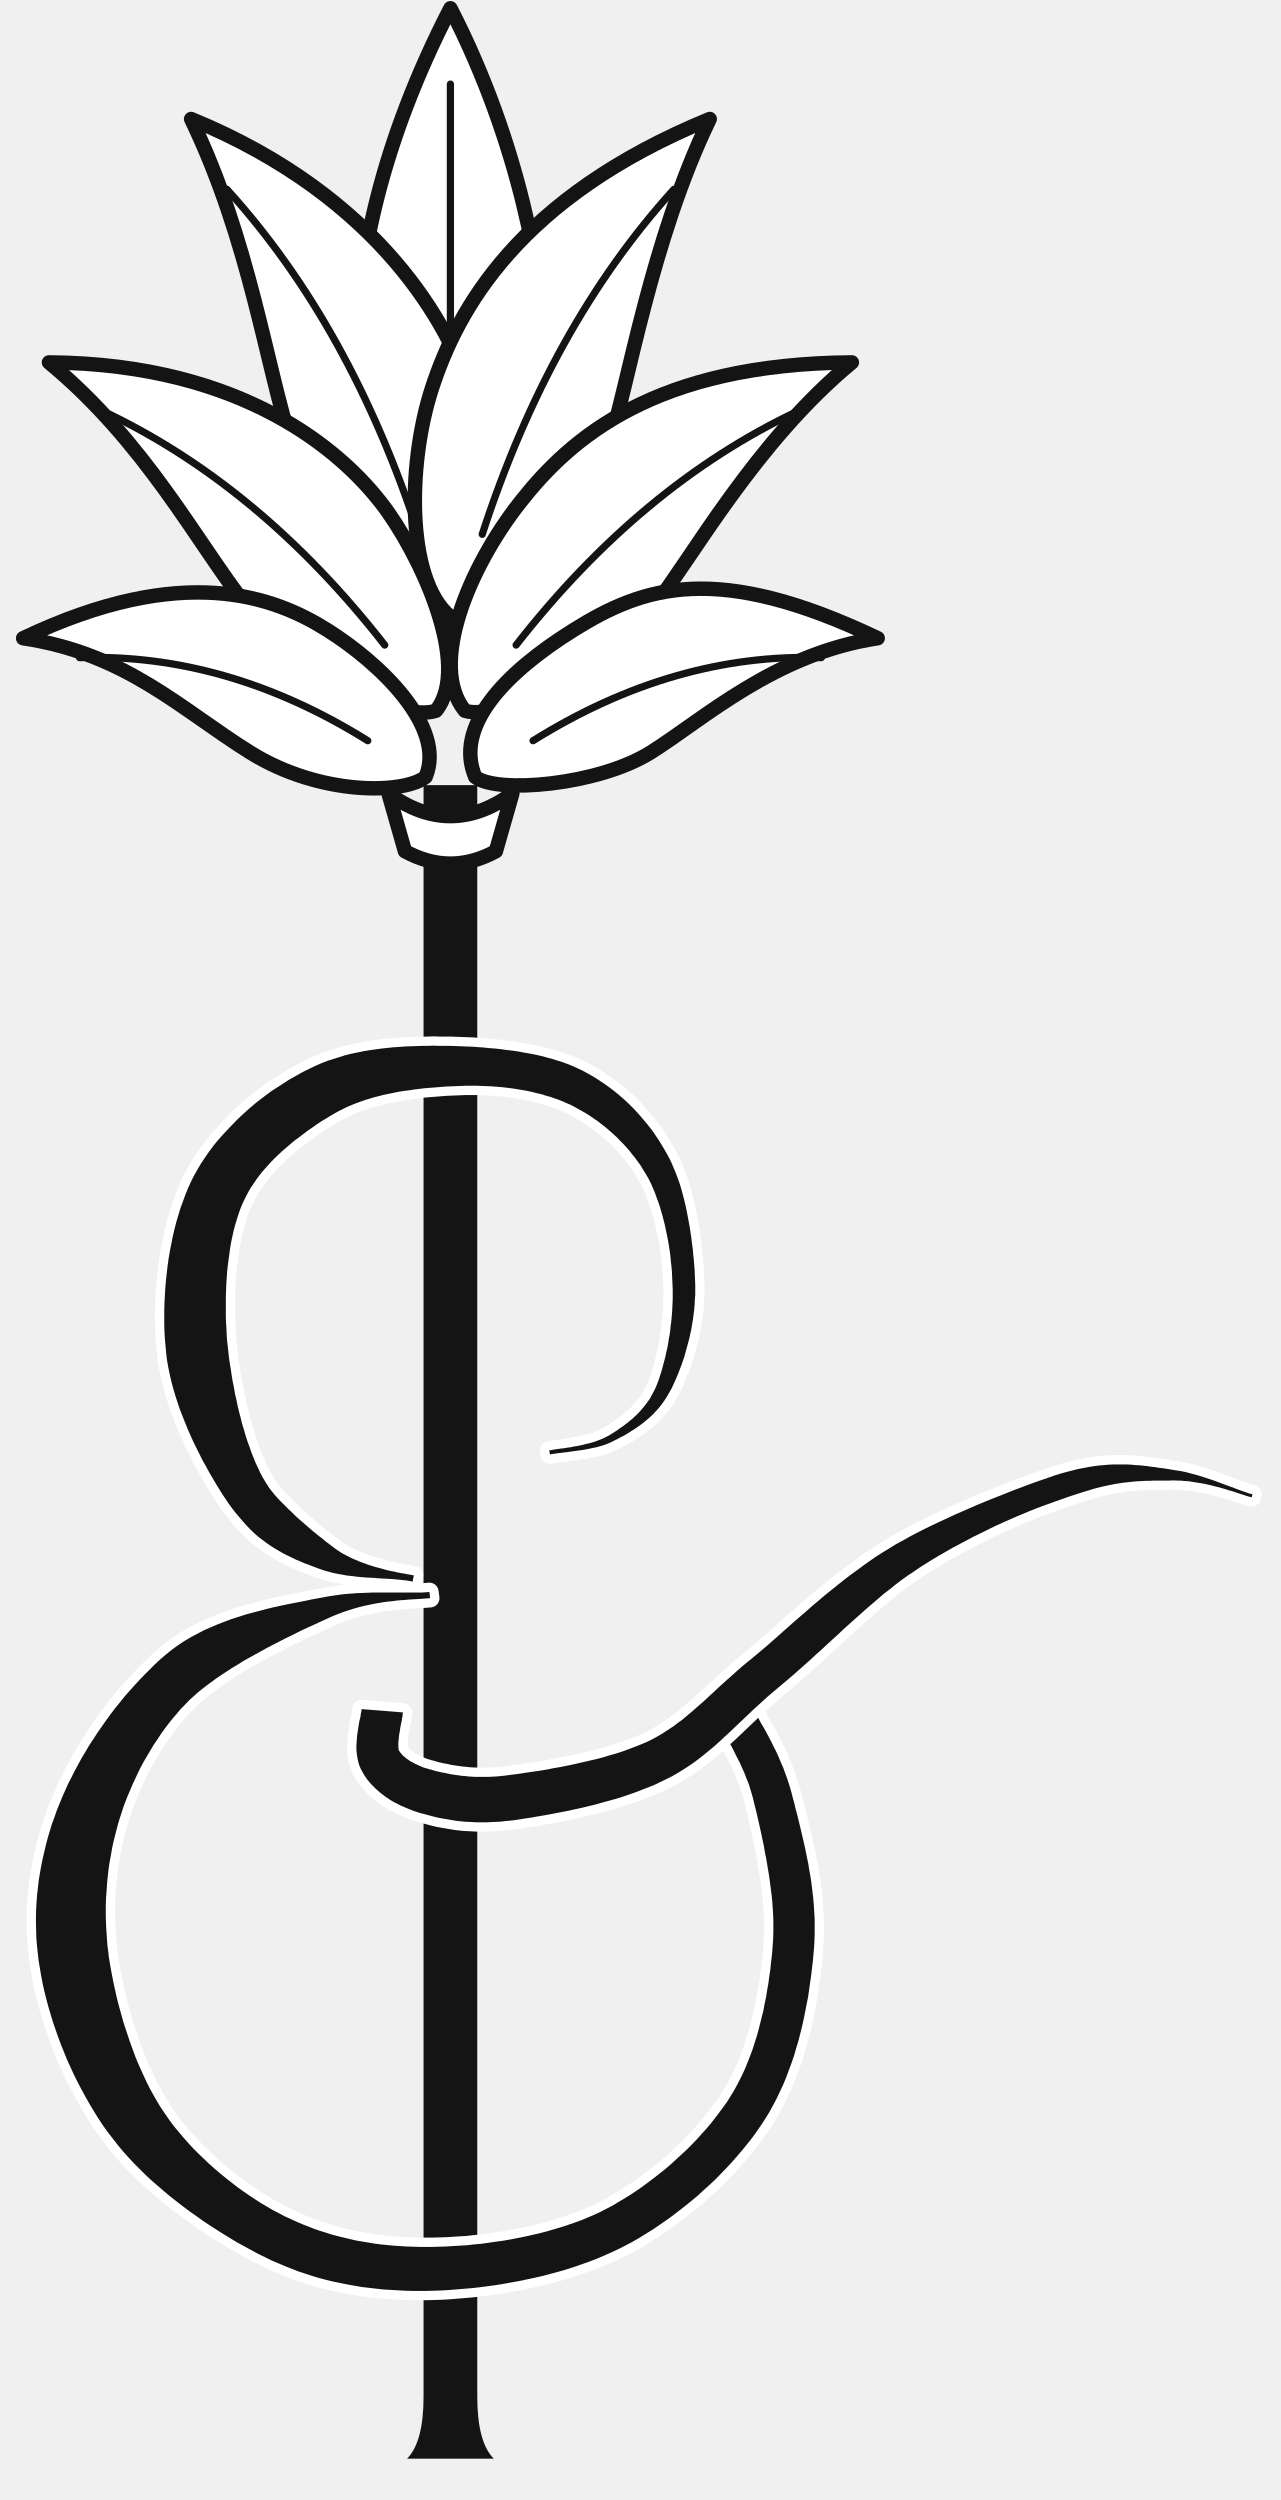
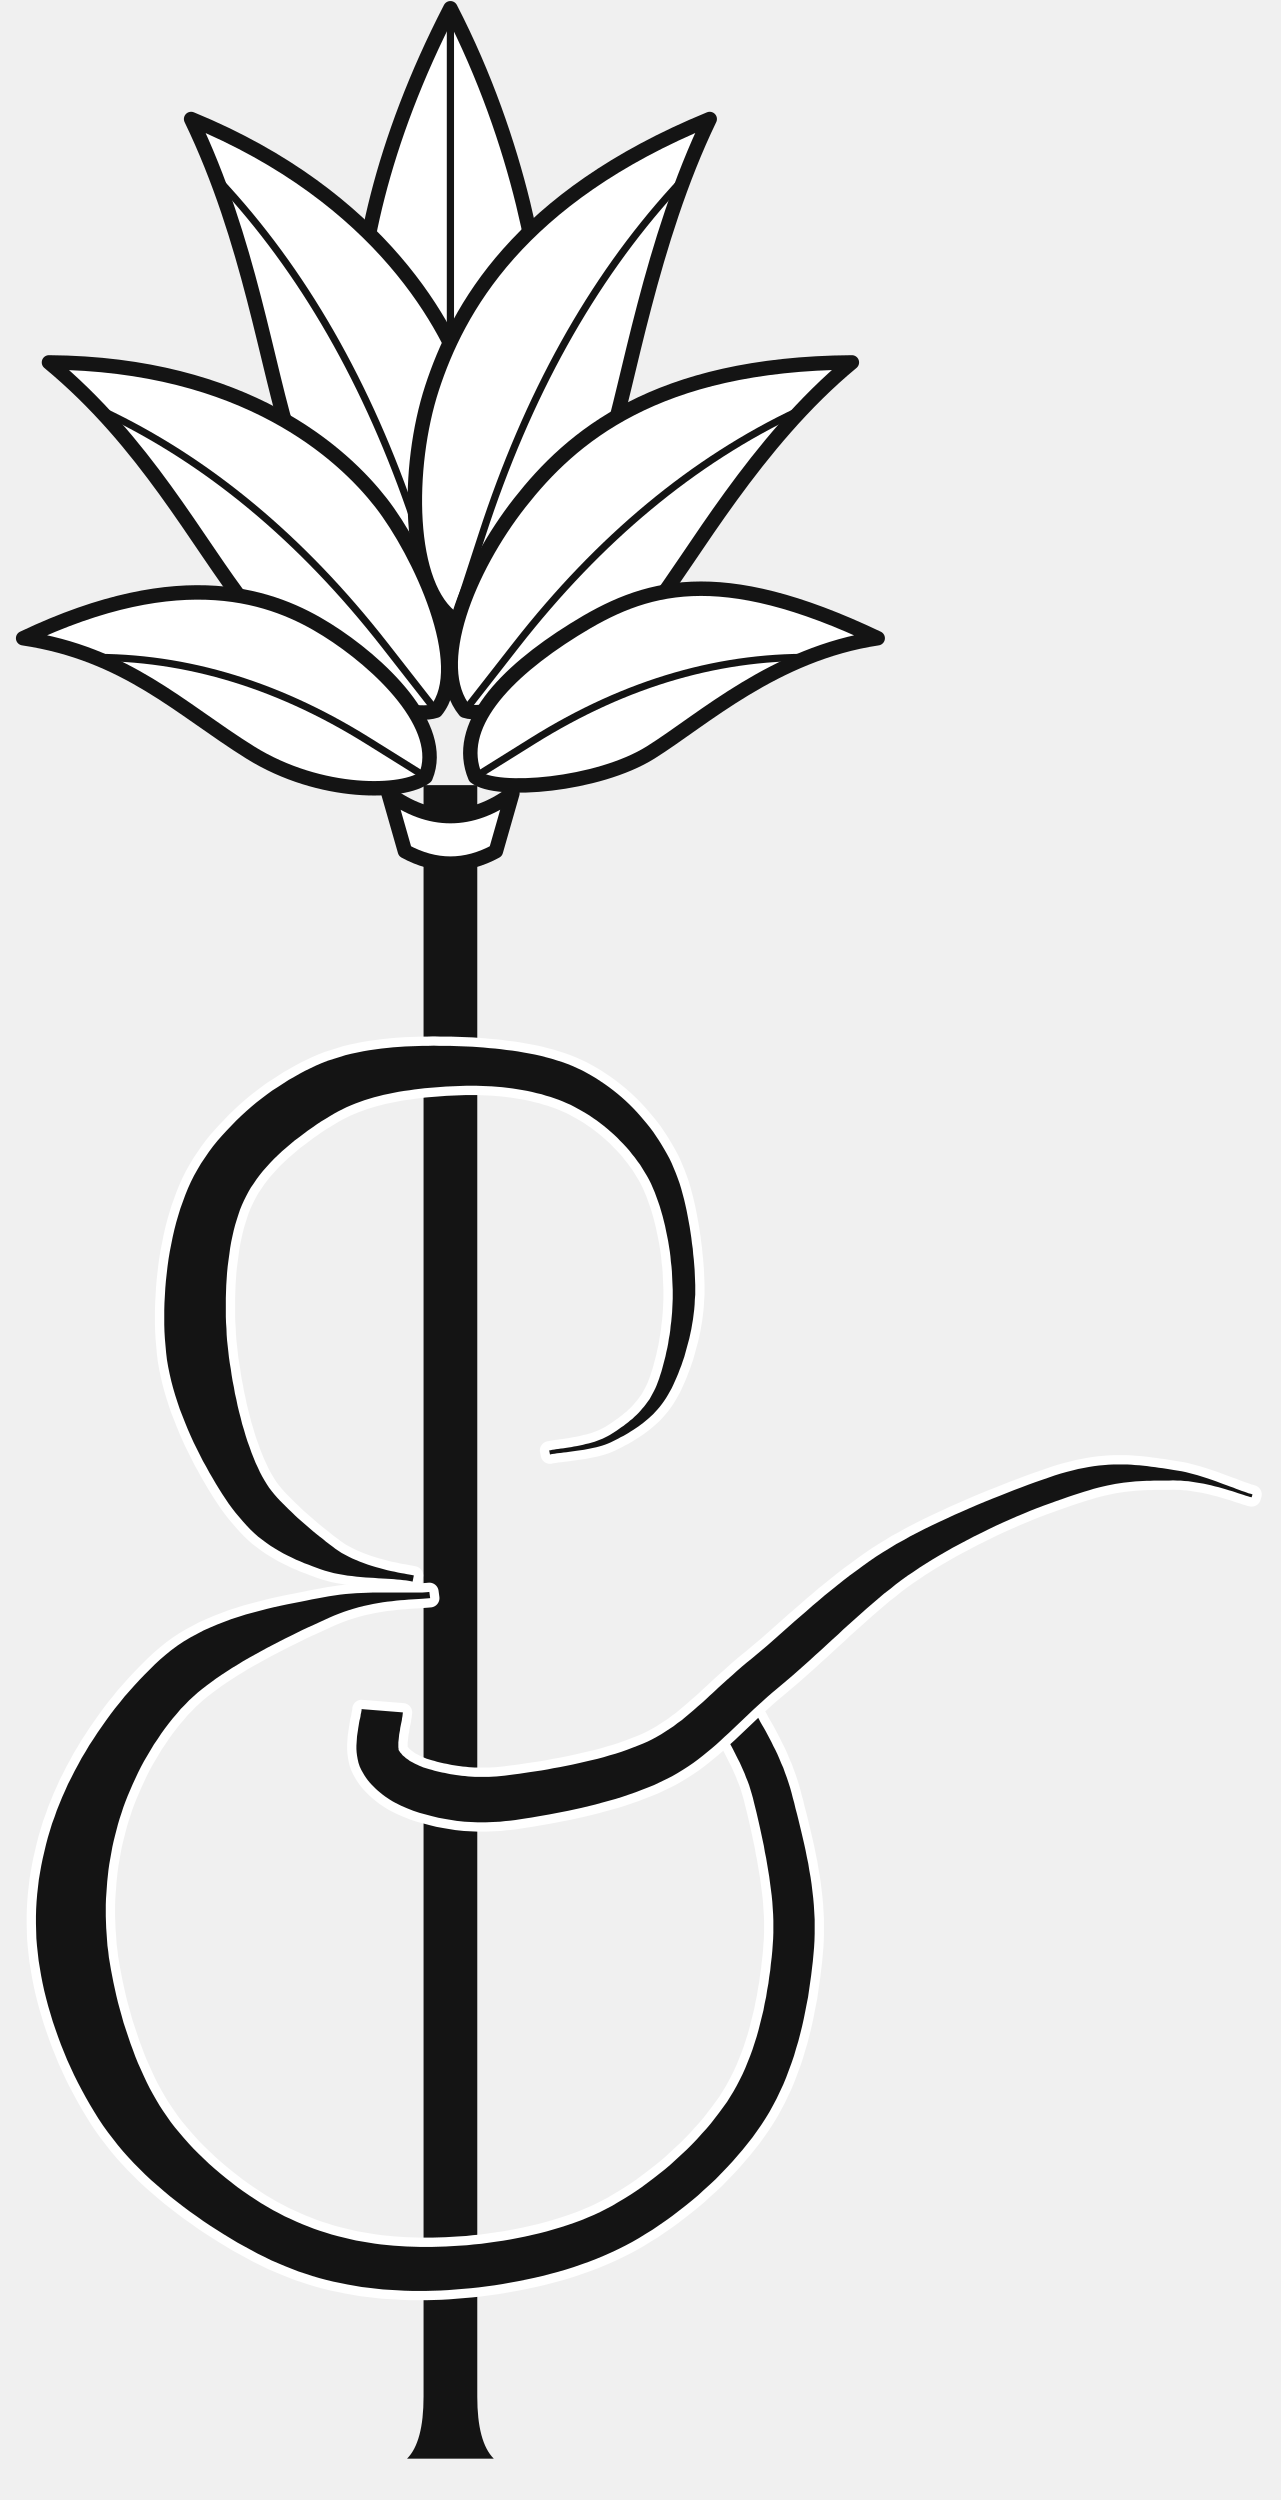
<svg xmlns="http://www.w3.org/2000/svg" viewBox="262 340 620 1210">
+   <defs>
+     <clipPath id="vein-clip-1">
+       <path d="M480.0,606.0 C504.8,598.0 525.0,536.4 525.0,506.4 S513.8,409.5 480.0,344.0 C446.2,409.5 435.0,466.4 435.0,506.4 S455.2,598.0 480.0,606.0Z" />
+     </clipPath>
+     <clipPath id="vein-clip-2">
+       <path d="M478.0,640.0 C501.5,624.4 498.1,556.3 488.9,527.8 S447.1,435.6 354.5,397.6 C382.9,456.4 390.9,517.6 403.3,555.6 S454.5,639.6 478.0,640.0Z" />
+     </clipPath>
+     <clipPath id="vein-clip-3">
+       <path d="M482.0,640.0 C505.5,639.6 547.5,584.1 556.7,555.6 S577.1,456.4 605.5,397.6 C512.9,435.6 483.5,489.8 471.1,527.8 S458.5,624.4 482.0,640.0Z" />
+     </clipPath>
+     <clipPath id="vein-clip-4">
+       <path d="M473.0,684.0 C490.8,662.1 464.8,606.9 446.4,583.3 S380.9,516.1 285.7,515.4 C332.4,554.0 357.1,602.3 381.7,633.8 S455.2,689.9 473.0,684.0Z" />
+     </clipPath>
+     <clipPath id="vein-clip-5">
+       <path d="M487.0,684.0 C504.8,689.9 559.8,657.4 578.3,633.8 S627.6,554.0 674.3,515.4 C579.1,516.1 538.3,551.8 513.6,583.3 S469.2,662.1 487.0,684.0Z" />
+     </clipPath>
+     <clipPath id="vein-clip-6">
+       <path d="M468.0,716.0 C478.2,691.7 445.6,660.7 420.2,644.8 S350.9,611.9 273.2,648.9 C323.1,656.4 349.1,683.0 383.1,704.2 S457.8,724.3 468.0,716.0Z" />
+     </clipPath>
+     <clipPath id="vein-clip-7">
+       <path d="M492.0,716.0 C502.2,724.3 551.5,720.1 576.9,704.2 S636.9,656.4 686.8,648.9 C609.1,611.9 573.8,623.6 539.8,644.8 S481.8,691.7 492.0,716.0Z" />
+     </clipPath>
+   </defs>
  <path d="M467,720 L467,1500 Q467,1522 459,1530 L501,1530 Q493,1522 493,1500 L493,720Z" fill="#141414" />
  <path d="M462.3,1102.5 L461.3,1102.3 L460.2,1102.1 L459.0,1101.9 L457.6,1101.6 L456.2,1101.4 L454.6,1101.1 L453.0,1100.7 L451.3,1100.4 L449.5,1100.0 L447.7,1099.5 L445.9,1099.0 L444.0,1098.5 L442.0,1097.9 L440.1,1097.3 L438.2,1096.6 L436.3,1095.9 L434.4,1095.1 L432.5,1094.3 L430.7,1093.4 L429.0,1092.5 L427.3,1091.6 L425.8,1090.6 L424.3,1089.6 L422.9,1088.5 L421.4,1087.4 L419.8,1086.2 L418.3,1084.9 L416.7,1083.7 L415.2,1082.5 L413.6,1081.2 L412.1,1079.9 L410.6,1078.6 L409.1,1077.3 L407.6,1076.0 L406.1,1074.7 L404.6,1073.3 L403.2,1071.9 L401.7,1070.5 L400.3,1069.1 L398.9,1067.7 L397.5,1066.3 L396.1,1064.8 L394.8,1063.3 L393.5,1061.7 L392.2,1060.0 L391.1,1058.3 L390.0,1056.5 L388.9,1054.6 L387.8,1052.5 L386.8,1050.3 L385.7,1048.0 L384.7,1045.5 L383.7,1043.0 L382.8,1040.4 L381.8,1037.7 L380.9,1034.9 L380.1,1032.1 L379.2,1029.2 L378.5,1026.3 L377.7,1023.3 L377.0,1020.4 L376.4,1017.4 L375.7,1014.4 L375.2,1011.4 L374.6,1008.5 L374.1,1005.5 L373.7,1002.6 L373.2,999.7 L372.8,996.9 L372.5,994.1 L372.2,991.4 L371.9,988.7 L371.7,986.0 L371.6,983.1 L371.4,980.2 L371.3,977.3 L371.3,974.3 L371.3,971.3 L371.3,968.2 L371.4,965.2 L371.5,962.1 L371.7,959.0 L371.9,956.0 L372.2,952.9 L372.6,949.9 L373.0,947.0 L373.4,944.0 L373.9,941.1 L374.5,938.3 L375.1,935.6 L375.8,932.9 L376.6,930.3 L377.4,927.8 L378.2,925.4 L379.1,923.2 L380.1,921.0 L381.1,919.0 L382.2,916.9 L383.4,914.8 L384.8,912.8 L386.2,910.7 L387.7,908.7 L389.3,906.7 L391.0,904.8 L392.8,902.8 L394.6,900.9 L396.5,899.1 L398.5,897.2 L400.5,895.5 L402.6,893.7 L404.6,892.0 L406.8,890.4 L408.9,888.8 L411.0,887.2 L413.2,885.7 L415.3,884.2 L417.4,882.8 L419.6,881.5 L421.7,880.2 L423.7,879.0 L425.7,877.9 L427.7,876.9 L429.7,875.9 L431.8,875.0 L434.0,874.1 L436.2,873.3 L438.4,872.5 L440.7,871.8 L443.0,871.1 L445.4,870.5 L447.7,869.9 L450.2,869.4 L452.6,868.9 L455.1,868.4 L457.6,868.0 L460.1,867.7 L462.6,867.3 L465.1,867.0 L467.6,866.7 L470.1,866.5 L472.7,866.3 L475.2,866.1 L477.7,865.9 L480.1,865.8 L482.6,865.7 L485.1,865.6 L487.6,865.5 L490.1,865.5 L492.6,865.5 L495.1,865.6 L497.6,865.7 L500.1,865.8 L502.6,866.0 L505.1,866.2 L507.6,866.5 L510.0,866.8 L512.5,867.2 L514.9,867.6 L517.2,868.0 L519.5,868.5 L521.8,869.1 L524.1,869.6 L526.2,870.3 L528.4,870.9 L530.4,871.6 L532.4,872.3 L534.4,873.1 L536.2,873.9 L538.1,874.7 L540.0,875.7 L541.8,876.7 L543.6,877.7 L545.5,878.8 L547.3,879.9 L549.0,881.1 L550.8,882.3 L552.5,883.6 L554.2,884.9 L555.9,886.3 L557.5,887.7 L559.1,889.1 L560.7,890.6 L562.2,892.2 L563.7,893.7 L565.2,895.3 L566.6,896.9 L567.9,898.6 L569.3,900.3 L570.5,902.0 L571.8,903.7 L572.9,905.5 L574.0,907.3 L575.1,909.1 L576.1,910.9 L577.1,912.9 L578.0,915.0 L578.9,917.1 L579.7,919.3 L580.5,921.5 L581.3,923.8 L582.0,926.2 L582.7,928.6 L583.3,931.0 L583.9,933.4 L584.4,935.9 L584.9,938.3 L585.4,940.8 L585.8,943.3 L586.2,945.8 L586.5,948.2 L586.7,950.6 L587.0,953.0 L587.2,955.4 L587.3,957.7 L587.4,959.9 L587.5,962.1 L587.6,964.3 L587.6,966.4 L587.6,968.6 L587.5,970.8 L587.4,973.0 L587.3,975.1 L587.1,977.3 L586.9,979.5 L586.6,981.7 L586.4,983.9 L586.1,986.0 L585.7,988.1 L585.4,990.2 L585.0,992.3 L584.5,994.4 L584.1,996.4 L583.6,998.3 L583.1,1000.2 L582.6,1002.1 L582.1,1003.9 L581.5,1005.7 L581.0,1007.3 L580.4,1008.9 L579.8,1010.5 L579.2,1011.9 L578.5,1013.3 L577.8,1014.6 L577.1,1015.9 L576.4,1017.2 L575.5,1018.4 L574.7,1019.5 L573.8,1020.7 L572.9,1021.7 L572.0,1022.8 L571.1,1023.8 L570.1,1024.8 L569.1,1025.7 L568.1,1026.7 L567.0,1027.5 L566.0,1028.4 L564.9,1029.2 L563.8,1030.1 L562.7,1030.8 L561.6,1031.6 L560.5,1032.4 L559.4,1033.1 L558.3,1033.8 L557.2,1034.5 L556.1,1035.1 L554.9,1035.7 L553.7,1036.3 L552.4,1036.8 L551.1,1037.3 L549.8,1037.8 L548.4,1038.2 L547.0,1038.6 L545.5,1038.9 L544.1,1039.3 L542.7,1039.6 L541.2,1039.9 L539.8,1040.1 L538.5,1040.4 L537.1,1040.6 L535.8,1040.8 L534.6,1041.0 L533.4,1041.1 L532.2,1041.3 L531.2,1041.4 L530.2,1041.6 L529.3,1041.7 L528.5,1041.9 L527.8,1042.0 L528.2,1044.0 L528.9,1043.8 L529.6,1043.7 L530.5,1043.6 L531.5,1043.4 L532.5,1043.3 L533.6,1043.2 L534.8,1043.0 L536.1,1042.9 L537.4,1042.7 L538.8,1042.5 L540.2,1042.3 L541.6,1042.1 L543.1,1041.9 L544.6,1041.7 L546.1,1041.4 L547.6,1041.1 L549.0,1040.8 L550.5,1040.5 L552.0,1040.1 L553.4,1039.7 L554.9,1039.2 L556.2,1038.7 L557.6,1038.1 L558.8,1037.5 L560.0,1036.9 L561.2,1036.3 L562.4,1035.6 L563.7,1035.0 L564.9,1034.3 L566.1,1033.6 L567.3,1032.8 L568.6,1032.0 L569.8,1031.2 L571.0,1030.4 L572.2,1029.5 L573.4,1028.6 L574.6,1027.6 L575.8,1026.6 L576.9,1025.6 L578.1,1024.5 L579.2,1023.3 L580.3,1022.1 L581.4,1020.8 L582.4,1019.5 L583.4,1018.1 L584.4,1016.6 L585.3,1015.1 L586.2,1013.5 L587.1,1011.9 L587.9,1010.2 L588.7,1008.4 L589.5,1006.6 L590.3,1004.7 L591.0,1002.8 L591.8,1000.8 L592.5,998.7 L593.2,996.7 L593.8,994.5 L594.4,992.3 L595.0,990.1 L595.6,987.9 L596.1,985.6 L596.6,983.3 L597.0,980.9 L597.4,978.6 L597.7,976.2 L598.0,973.8 L598.2,971.4 L598.3,969.0 L598.5,966.6 L598.5,964.2 L598.5,961.9 L598.4,959.5 L598.3,957.1 L598.2,954.6 L598.0,952.1 L597.8,949.6 L597.5,947.0 L597.3,944.4 L596.9,941.7 L596.6,939.1 L596.2,936.4 L595.8,933.8 L595.3,931.1 L594.8,928.4 L594.3,925.8 L593.7,923.1 L593.1,920.5 L592.4,917.9 L591.7,915.3 L590.9,912.7 L590.0,910.2 L589.1,907.8 L588.1,905.4 L587.1,903.0 L586.0,900.7 L584.8,898.5 L583.6,896.4 L582.3,894.2 L581.0,892.1 L579.6,890.0 L578.2,887.9 L576.7,885.9 L575.1,883.9 L573.5,882.0 L571.8,880.0 L570.1,878.1 L568.4,876.3 L566.6,874.5 L564.7,872.7 L562.8,871.0 L560.9,869.4 L558.9,867.8 L556.8,866.2 L554.7,864.7 L552.6,863.3 L550.5,861.9 L548.3,860.6 L546.0,859.3 L543.8,858.1 L541.4,857.0 L539.0,855.9 L536.5,854.9 L534.0,854.0 L531.4,853.2 L528.9,852.4 L526.2,851.7 L523.6,851.0 L520.9,850.4 L518.2,849.9 L515.4,849.4 L512.7,848.9 L510.0,848.5 L507.2,848.2 L504.4,847.8 L501.7,847.5 L498.9,847.3 L496.1,847.0 L493.4,846.8 L490.6,846.6 L487.9,846.5 L485.2,846.4 L482.5,846.3 L479.9,846.2 L477.2,846.2 L474.6,846.2 L471.9,846.1 L469.2,846.2 L466.4,846.2 L463.6,846.3 L460.8,846.4 L458.0,846.5 L455.2,846.7 L452.3,846.9 L449.5,847.2 L446.6,847.5 L443.7,847.9 L440.8,848.3 L437.9,848.8 L435.0,849.4 L432.1,850.0 L429.2,850.7 L426.4,851.6 L423.5,852.5 L420.6,853.4 L417.8,854.5 L415.0,855.7 L412.3,857.0 L409.6,858.3 L407.0,859.7 L404.4,861.2 L401.7,862.7 L399.1,864.4 L396.5,866.1 L393.8,867.8 L391.2,869.7 L388.7,871.6 L386.1,873.6 L383.6,875.7 L381.1,877.9 L378.7,880.1 L376.3,882.4 L374.0,884.8 L371.7,887.2 L369.4,889.7 L367.2,892.2 L365.1,894.8 L363.1,897.5 L361.2,900.3 L359.3,903.1 L357.6,906.0 L355.9,909.0 L354.4,912.0 L353.0,915.1 L351.7,918.3 L350.5,921.6 L349.3,924.9 L348.3,928.2 L347.3,931.6 L346.4,935.1 L345.6,938.6 L344.9,942.1 L344.2,945.6 L343.6,949.2 L343.1,952.8 L342.7,956.3 L342.3,959.9 L342.0,963.5 L341.8,967.1 L341.6,970.6 L341.5,974.1 L341.5,977.6 L341.5,981.1 L341.6,984.5 L341.8,987.9 L342.1,991.3 L342.4,994.7 L342.8,998.1 L343.4,1001.6 L344.1,1005.0 L344.9,1008.5 L345.8,1011.9 L346.8,1015.3 L347.9,1018.7 L349.0,1022.0 L350.3,1025.3 L351.6,1028.6 L352.9,1031.8 L354.3,1035.0 L355.7,1038.1 L357.2,1041.1 L358.7,1044.1 L360.2,1047.1 L361.8,1049.9 L363.3,1052.7 L364.9,1055.4 L366.4,1058.0 L368.0,1060.6 L369.5,1063.0 L371.1,1065.4 L372.7,1067.8 L374.4,1070.1 L376.1,1072.3 L377.9,1074.4 L379.6,1076.4 L381.4,1078.4 L383.2,1080.3 L385.1,1082.1 L387.0,1083.8 L389.0,1085.3 L391.0,1086.8 L393.0,1088.2 L395.1,1089.5 L397.1,1090.7 L399.2,1091.9 L401.2,1092.9 L403.3,1093.9 L405.3,1094.9 L407.3,1095.7 L409.3,1096.6 L411.3,1097.3 L413.3,1098.1 L415.2,1098.8 L417.1,1099.5 L419.2,1100.2 L421.4,1100.8 L423.6,1101.4 L425.7,1101.8 L428.0,1102.2 L430.2,1102.6 L432.4,1102.8 L434.5,1103.1 L436.7,1103.3 L438.9,1103.5 L441.0,1103.6 L443.0,1103.7 L445.1,1103.9 L447.0,1104.0 L448.9,1104.1 L450.8,1104.2 L452.5,1104.3 L454.2,1104.5 L455.7,1104.6 L457.2,1104.8 L458.5,1104.9 L459.7,1105.1 L460.8,1105.3 L461.7,1105.5Z" fill="#141414" stroke="#fff" stroke-width="9" paint-order="stroke" stroke-linejoin="round" />
  <path d="M469.8,1110.5 L468.8,1110.6 L467.5,1110.7 L466.2,1110.8 L464.7,1110.8 L463.1,1110.8 L461.4,1110.8 L459.6,1110.8 L457.7,1110.8 L455.7,1110.8 L453.6,1110.8 L451.5,1110.8 L449.2,1110.8 L446.9,1110.8 L444.6,1110.8 L442.1,1110.8 L439.6,1110.9 L437.1,1111.0 L434.5,1111.1 L431.9,1111.3 L429.3,1111.5 L426.6,1111.8 L423.9,1112.2 L421.2,1112.6 L418.5,1113.1 L415.8,1113.6 L413.0,1114.1 L410.2,1114.7 L407.2,1115.3 L404.1,1115.9 L401.0,1116.5 L397.7,1117.2 L394.5,1117.9 L391.2,1118.7 L387.8,1119.6 L384.4,1120.5 L381.0,1121.4 L377.6,1122.5 L374.1,1123.6 L370.7,1124.9 L367.3,1126.2 L364.0,1127.6 L360.6,1129.1 L357.4,1130.8 L354.2,1132.5 L351.0,1134.4 L348.0,1136.4 L345.0,1138.6 L342.3,1140.8 L339.6,1143.1 L337.0,1145.5 L334.5,1148.0 L332.0,1150.5 L329.5,1153.1 L327.1,1155.7 L324.7,1158.4 L322.3,1161.1 L320.0,1164.0 L317.7,1166.8 L315.5,1169.7 L313.4,1172.6 L311.3,1175.6 L309.2,1178.6 L307.2,1181.7 L305.2,1184.7 L303.4,1187.8 L301.5,1190.9 L299.8,1194.1 L298.1,1197.2 L296.5,1200.4 L294.9,1203.5 L293.5,1206.7 L292.1,1209.8 L290.8,1213.0 L289.5,1216.2 L288.4,1219.4 L287.2,1222.6 L286.2,1225.9 L285.2,1229.2 L284.3,1232.6 L283.5,1236.0 L282.7,1239.4 L282.0,1242.8 L281.4,1246.2 L280.8,1249.7 L280.4,1253.2 L280.0,1256.7 L279.7,1260.3 L279.5,1263.8 L279.4,1267.4 L279.4,1271.0 L279.5,1274.6 L279.6,1278.2 L279.9,1281.8 L280.3,1285.4 L280.7,1289.0 L281.3,1292.6 L281.9,1296.2 L282.6,1299.8 L283.4,1303.5 L284.3,1307.1 L285.3,1310.9 L286.4,1314.6 L287.5,1318.3 L288.8,1322.1 L290.1,1325.8 L291.5,1329.6 L293.0,1333.3 L294.5,1337.0 L296.2,1340.7 L297.9,1344.4 L299.7,1348.0 L301.6,1351.6 L303.5,1355.1 L305.5,1358.6 L307.6,1362.1 L309.7,1365.5 L311.9,1368.8 L314.2,1372.0 L316.6,1375.1 L319.0,1378.2 L321.5,1381.2 L324.1,1384.1 L326.8,1387.0 L329.6,1389.8 L332.4,1392.6 L335.3,1395.3 L338.3,1397.9 L341.3,1400.5 L344.4,1403.1 L347.6,1405.6 L350.7,1408.0 L353.9,1410.4 L357.2,1412.7 L360.4,1415.0 L363.7,1417.2 L367.0,1419.3 L370.3,1421.4 L373.6,1423.4 L376.9,1425.4 L380.2,1427.2 L383.5,1429.0 L386.8,1430.8 L390.1,1432.4 L393.3,1434.0 L396.6,1435.4 L399.9,1436.8 L403.2,1438.1 L406.5,1439.4 L409.9,1440.5 L413.2,1441.6 L416.6,1442.6 L420.0,1443.5 L423.3,1444.3 L426.8,1445.0 L430.2,1445.7 L433.6,1446.3 L437.0,1446.9 L440.5,1447.3 L443.9,1447.7 L447.4,1448.1 L450.9,1448.3 L454.4,1448.5 L457.8,1448.7 L461.3,1448.8 L464.8,1448.8 L468.4,1448.8 L471.9,1448.7 L475.4,1448.6 L479.0,1448.4 L482.6,1448.1 L486.2,1447.8 L489.9,1447.5 L493.7,1447.1 L497.5,1446.6 L501.3,1446.1 L505.1,1445.5 L508.9,1444.8 L512.8,1444.1 L516.7,1443.3 L520.5,1442.5 L524.4,1441.6 L528.2,1440.6 L532.0,1439.6 L535.8,1438.5 L539.6,1437.3 L543.3,1436.0 L547.0,1434.7 L550.6,1433.3 L554.2,1431.8 L557.8,1430.2 L561.2,1428.6 L564.6,1426.9 L568.0,1425.1 L571.3,1423.2 L574.5,1421.2 L577.8,1419.2 L581.0,1417.0 L584.2,1414.8 L587.4,1412.5 L590.5,1410.1 L593.6,1407.7 L596.7,1405.2 L599.7,1402.7 L602.6,1400.0 L605.5,1397.4 L608.4,1394.7 L611.1,1391.9 L613.8,1389.1 L616.5,1386.2 L619.0,1383.3 L621.5,1380.4 L623.9,1377.4 L626.2,1374.5 L628.4,1371.4 L630.5,1368.4 L632.5,1365.3 L634.4,1362.2 L636.2,1358.9 L637.9,1355.7 L639.5,1352.3 L641.1,1348.9 L642.5,1345.5 L643.8,1342.0 L645.1,1338.5 L646.3,1335.0 L647.3,1331.5 L648.4,1327.9 L649.3,1324.4 L650.2,1320.8 L651.0,1317.2 L651.7,1313.7 L652.4,1310.1 L653.1,1306.6 L653.6,1303.1 L654.1,1299.6 L654.6,1296.1 L655.0,1292.7 L655.4,1289.4 L655.7,1286.1 L656.0,1282.7 L656.2,1279.4 L656.3,1275.9 L656.3,1272.4 L656.3,1269.0 L656.1,1265.5 L655.9,1262.1 L655.6,1258.7 L655.2,1255.3 L654.8,1251.9 L654.3,1248.5 L653.7,1245.2 L653.2,1242.0 L652.5,1238.7 L651.9,1235.6 L651.2,1232.4 L650.5,1229.4 L649.8,1226.4 L649.1,1223.5 L648.4,1220.6 L647.7,1217.8 L647.0,1215.2 L646.4,1212.6 L645.7,1210.1 L645.1,1207.7 L644.4,1205.2 L643.6,1202.7 L642.8,1200.3 L641.9,1197.9 L641.1,1195.6 L640.1,1193.4 L639.2,1191.2 L638.3,1189.1 L637.3,1187.0 L636.3,1185.1 L635.4,1183.2 L634.4,1181.3 L633.5,1179.6 L632.6,1177.9 L631.7,1176.3 L630.8,1174.8 L630.0,1173.4 L629.3,1172.0 L628.6,1170.8 L627.9,1169.6 L627.4,1168.6 L626.9,1167.7 L626.5,1166.9 L626.1,1166.2 L609.9,1173.8 L610.3,1174.8 L610.9,1176.0 L611.5,1177.1 L612.2,1178.3 L612.8,1179.6 L613.6,1180.8 L614.3,1182.2 L615.1,1183.6 L615.9,1185.0 L616.7,1186.5 L617.5,1188.1 L618.3,1189.7 L619.1,1191.3 L620.0,1193.0 L620.8,1194.8 L621.6,1196.6 L622.4,1198.4 L623.1,1200.3 L623.9,1202.2 L624.6,1204.1 L625.2,1206.1 L625.8,1208.1 L626.4,1210.2 L626.9,1212.3 L627.5,1214.7 L628.1,1217.1 L628.7,1219.7 L629.3,1222.3 L629.9,1225.0 L630.5,1227.8 L631.1,1230.6 L631.7,1233.4 L632.2,1236.4 L632.8,1239.3 L633.3,1242.3 L633.8,1245.3 L634.3,1248.3 L634.7,1251.4 L635.1,1254.4 L635.5,1257.5 L635.8,1260.5 L636.0,1263.6 L636.2,1266.6 L636.3,1269.6 L636.3,1272.5 L636.3,1275.5 L636.2,1278.4 L636.0,1281.3 L635.8,1284.2 L635.5,1287.3 L635.1,1290.5 L634.8,1293.6 L634.3,1296.8 L633.9,1300.0 L633.3,1303.2 L632.8,1306.5 L632.1,1309.7 L631.5,1313.0 L630.7,1316.2 L629.9,1319.4 L629.1,1322.6 L628.2,1325.8 L627.2,1328.9 L626.2,1332.0 L625.1,1335.0 L623.9,1338.0 L622.7,1341.0 L621.4,1343.9 L620.0,1346.7 L618.6,1349.4 L617.1,1352.1 L615.5,1354.7 L613.9,1357.3 L612.0,1359.9 L610.1,1362.5 L608.1,1365.1 L606.1,1367.7 L603.9,1370.3 L601.6,1372.8 L599.3,1375.4 L596.9,1377.9 L594.4,1380.4 L591.8,1382.8 L589.2,1385.2 L586.6,1387.6 L583.9,1389.9 L581.1,1392.1 L578.3,1394.3 L575.5,1396.4 L572.7,1398.5 L569.8,1400.5 L566.9,1402.4 L564.0,1404.2 L561.1,1405.9 L558.3,1407.6 L555.4,1409.1 L552.5,1410.6 L549.5,1412.0 L546.4,1413.3 L543.3,1414.6 L540.0,1415.8 L536.8,1416.9 L533.4,1418.0 L530.0,1419.0 L526.6,1420.0 L523.1,1420.9 L519.6,1421.7 L516.1,1422.5 L512.6,1423.2 L509.0,1423.9 L505.5,1424.5 L501.9,1425.0 L498.4,1425.5 L494.9,1426.0 L491.4,1426.3 L488.0,1426.7 L484.5,1426.9 L481.2,1427.1 L477.9,1427.3 L474.6,1427.4 L471.4,1427.5 L468.2,1427.5 L465.0,1427.5 L461.9,1427.4 L458.7,1427.3 L455.6,1427.1 L452.5,1426.9 L449.4,1426.6 L446.3,1426.3 L443.3,1425.9 L440.3,1425.4 L437.3,1424.9 L434.3,1424.4 L431.3,1423.7 L428.4,1423.0 L425.5,1422.3 L422.5,1421.5 L419.7,1420.6 L416.8,1419.7 L413.9,1418.7 L411.1,1417.6 L408.3,1416.5 L405.5,1415.3 L402.7,1414.0 L399.8,1412.7 L397.0,1411.2 L394.1,1409.7 L391.2,1408.0 L388.3,1406.3 L385.4,1404.4 L382.5,1402.5 L379.6,1400.5 L376.8,1398.5 L374.0,1396.3 L371.2,1394.1 L368.4,1391.8 L365.7,1389.5 L363.1,1387.2 L360.5,1384.7 L358.0,1382.3 L355.5,1379.8 L353.2,1377.3 L350.9,1374.7 L348.7,1372.1 L346.6,1369.6 L344.6,1367.0 L342.8,1364.4 L341.0,1361.8 L339.3,1359.2 L337.7,1356.5 L336.1,1353.7 L334.5,1350.8 L333.0,1347.8 L331.6,1344.8 L330.2,1341.7 L328.8,1338.6 L327.5,1335.4 L326.3,1332.1 L325.1,1328.9 L324.0,1325.6 L322.9,1322.3 L321.8,1319.0 L320.9,1315.7 L320.0,1312.5 L319.1,1309.2 L318.3,1305.9 L317.6,1302.7 L316.9,1299.5 L316.3,1296.4 L315.7,1293.3 L315.2,1290.3 L314.7,1287.4 L314.4,1284.6 L314.0,1281.7 L313.8,1278.9 L313.6,1276.0 L313.4,1273.2 L313.3,1270.4 L313.2,1267.5 L313.2,1264.7 L313.2,1261.9 L313.3,1259.0 L313.5,1256.2 L313.7,1253.4 L313.9,1250.6 L314.2,1247.8 L314.5,1245.0 L314.9,1242.2 L315.4,1239.4 L315.9,1236.6 L316.4,1233.8 L317.0,1231.1 L317.7,1228.3 L318.4,1225.6 L319.1,1222.9 L319.9,1220.2 L320.8,1217.5 L321.7,1214.7 L322.7,1212.0 L323.8,1209.2 L325.0,1206.4 L326.2,1203.6 L327.5,1200.8 L328.8,1198.0 L330.2,1195.2 L331.7,1192.4 L333.3,1189.7 L334.9,1187.0 L336.5,1184.3 L338.3,1181.7 L340.0,1179.1 L341.8,1176.6 L343.7,1174.1 L345.6,1171.7 L347.6,1169.4 L349.5,1167.1 L351.6,1165.0 L353.6,1162.9 L355.7,1161.0 L357.7,1159.2 L359.8,1157.5 L362.0,1155.8 L364.3,1154.1 L366.6,1152.4 L369.1,1150.7 L371.7,1149.0 L374.3,1147.3 L377.0,1145.7 L379.7,1144.0 L382.5,1142.4 L385.4,1140.8 L388.3,1139.2 L391.2,1137.6 L394.1,1136.1 L397.0,1134.6 L399.9,1133.1 L402.8,1131.7 L405.6,1130.3 L408.4,1128.9 L411.2,1127.6 L413.9,1126.4 L416.5,1125.2 L419.1,1124.0 L421.5,1122.9 L423.8,1121.9 L426.1,1121.0 L428.5,1120.1 L430.9,1119.3 L433.2,1118.6 L435.6,1117.9 L438.0,1117.3 L440.4,1116.8 L442.7,1116.3 L445.0,1115.9 L447.3,1115.5 L449.5,1115.2 L451.7,1115.0 L453.8,1114.7 L455.9,1114.5 L457.8,1114.4 L459.7,1114.2 L461.5,1114.1 L463.2,1114.0 L464.9,1113.9 L466.4,1113.8 L467.7,1113.7 L469.0,1113.6 L470.2,1113.5Z" fill="#141414" stroke="#fff" stroke-width="9" paint-order="stroke" stroke-linejoin="round" />
  <path d="M437.0,1167.2 L437.0,1167.5 L437.0,1167.8 L436.9,1168.3 L436.8,1168.9 L436.6,1169.7 L436.5,1170.6 L436.3,1171.6 L436.0,1172.7 L435.8,1173.8 L435.6,1175.1 L435.4,1176.3 L435.2,1177.7 L435.0,1179.0 L434.8,1180.4 L434.7,1181.9 L434.6,1183.4 L434.5,1184.9 L434.5,1186.5 L434.6,1188.1 L434.8,1189.7 L435.1,1191.4 L435.5,1193.2 L436.1,1195.0 L436.9,1196.7 L437.7,1198.1 L438.4,1199.3 L439.2,1200.5 L440.0,1201.6 L440.9,1202.7 L441.9,1203.8 L442.9,1204.8 L443.9,1205.8 L445.0,1206.8 L446.1,1207.7 L447.2,1208.6 L448.4,1209.5 L449.6,1210.3 L450.8,1211.1 L452.1,1211.9 L453.4,1212.6 L454.8,1213.3 L456.2,1214.0 L457.6,1214.6 L459.0,1215.2 L460.5,1215.8 L462.0,1216.4 L463.5,1216.9 L465.0,1217.4 L466.5,1217.8 L468.0,1218.2 L469.5,1218.6 L471.0,1219.0 L472.6,1219.4 L474.2,1219.8 L475.9,1220.1 L477.6,1220.4 L479.4,1220.7 L481.2,1221.0 L483.0,1221.3 L484.9,1221.5 L486.8,1221.7 L488.8,1221.8 L490.9,1221.9 L492.9,1222.0 L495.1,1222.0 L497.3,1222.0 L499.5,1221.9 L501.8,1221.8 L504.1,1221.7 L506.5,1221.4 L509.0,1221.2 L511.4,1220.9 L513.9,1220.5 L516.5,1220.1 L519.2,1219.7 L522.0,1219.2 L524.9,1218.7 L527.8,1218.2 L530.9,1217.6 L534.0,1217.0 L537.1,1216.4 L540.3,1215.7 L543.5,1215.0 L546.8,1214.2 L550.1,1213.4 L553.3,1212.5 L556.6,1211.6 L559.9,1210.7 L563.1,1209.7 L566.3,1208.6 L569.5,1207.5 L572.6,1206.3 L575.7,1205.1 L578.7,1203.9 L581.6,1202.5 L584.5,1201.1 L587.3,1199.7 L589.9,1198.2 L592.5,1196.6 L595.0,1195.0 L597.5,1193.3 L599.8,1191.6 L602.1,1189.8 L604.3,1188.0 L606.5,1186.2 L608.6,1184.4 L610.7,1182.5 L612.7,1180.6 L614.7,1178.8 L616.8,1176.8 L618.8,1174.9 L620.8,1173.0 L622.8,1171.1 L624.9,1169.1 L626.9,1167.2 L629.1,1165.2 L631.2,1163.3 L633.4,1161.3 L635.7,1159.3 L638.1,1157.3 L640.6,1155.2 L643.2,1153.0 L645.9,1150.7 L648.5,1148.4 L651.2,1146.0 L653.9,1143.6 L656.6,1141.1 L659.3,1138.7 L662.1,1136.1 L664.8,1133.6 L667.6,1131.1 L670.3,1128.5 L673.1,1126.0 L675.9,1123.5 L678.7,1121.0 L681.5,1118.5 L684.3,1116.1 L687.1,1113.7 L689.9,1111.3 L692.8,1109.1 L695.6,1106.8 L698.4,1104.7 L701.3,1102.6 L704.2,1100.7 L707.1,1098.7 L710.1,1096.8 L713.3,1094.8 L716.5,1092.9 L719.8,1091.0 L723.1,1089.1 L726.5,1087.3 L729.9,1085.5 L733.3,1083.7 L736.8,1082.0 L740.2,1080.3 L743.7,1078.6 L747.2,1077.0 L750.6,1075.5 L754.0,1074.0 L757.4,1072.6 L760.7,1071.2 L764.0,1069.9 L767.2,1068.7 L770.3,1067.6 L773.3,1066.5 L776.2,1065.5 L779.0,1064.5 L781.7,1063.6 L784.2,1062.8 L786.7,1062.0 L789.1,1061.3 L791.3,1060.6 L793.6,1060.0 L795.7,1059.5 L797.9,1059.0 L799.9,1058.6 L801.9,1058.2 L803.9,1057.9 L805.9,1057.6 L807.8,1057.4 L809.7,1057.2 L811.5,1057.0 L813.4,1056.9 L815.2,1056.8 L817.1,1056.7 L818.9,1056.7 L820.7,1056.6 L822.5,1056.6 L824.3,1056.6 L826.1,1056.6 L828.0,1056.6 L829.8,1056.5 L831.6,1056.6 L833.4,1056.6 L835.2,1056.8 L837.1,1056.9 L839.0,1057.2 L840.8,1057.5 L842.7,1057.8 L844.6,1058.1 L846.4,1058.5 L848.2,1058.9 L850.0,1059.4 L851.8,1059.8 L853.5,1060.3 L855.2,1060.8 L856.8,1061.3 L858.3,1061.7 L859.8,1062.2 L861.2,1062.7 L862.5,1063.1 L863.8,1063.5 L864.9,1063.9 L866.0,1064.2 L866.9,1064.5 L867.8,1064.7 L868.2,1063.3 L867.4,1063.0 L866.4,1062.8 L865.4,1062.4 L864.3,1062.0 L863.0,1061.6 L861.7,1061.1 L860.3,1060.6 L858.9,1060.0 L857.4,1059.5 L855.8,1058.9 L854.1,1058.3 L852.5,1057.7 L850.7,1057.0 L849.0,1056.4 L847.2,1055.8 L845.4,1055.2 L843.5,1054.6 L841.6,1054.0 L839.7,1053.5 L837.8,1053.0 L835.9,1052.5 L834.0,1052.1 L832.1,1051.8 L830.2,1051.5 L828.4,1051.2 L826.6,1050.9 L824.7,1050.6 L822.9,1050.4 L821.1,1050.1 L819.2,1049.9 L817.3,1049.6 L815.4,1049.4 L813.5,1049.2 L811.5,1049.1 L809.5,1048.9 L807.5,1048.8 L805.4,1048.8 L803.2,1048.8 L801.0,1048.8 L798.7,1048.9 L796.4,1049.1 L794.0,1049.3 L791.6,1049.6 L789.1,1050.0 L786.5,1050.5 L783.8,1051.0 L781.1,1051.7 L778.3,1052.4 L775.4,1053.2 L772.5,1054.1 L769.4,1055.2 L766.2,1056.3 L763.0,1057.4 L759.7,1058.6 L756.3,1059.9 L752.8,1061.2 L749.3,1062.6 L745.8,1064.0 L742.2,1065.4 L738.5,1066.9 L734.9,1068.4 L731.2,1070.0 L727.6,1071.6 L723.9,1073.2 L720.3,1074.9 L716.6,1076.6 L713.0,1078.3 L709.5,1080.0 L706.0,1081.8 L702.5,1083.6 L699.2,1085.5 L695.8,1087.3 L692.6,1089.3 L689.3,1091.3 L686.0,1093.4 L682.8,1095.6 L679.6,1097.9 L676.5,1100.2 L673.3,1102.5 L670.2,1104.9 L667.2,1107.3 L664.1,1109.8 L661.1,1112.2 L658.2,1114.7 L655.2,1117.2 L652.4,1119.7 L649.5,1122.2 L646.7,1124.6 L644.0,1127.0 L641.3,1129.4 L638.6,1131.8 L636.0,1134.1 L633.4,1136.4 L630.9,1138.5 L628.4,1140.6 L625.9,1142.7 L623.4,1144.7 L620.9,1146.8 L618.5,1148.9 L616.2,1151.0 L613.9,1153.0 L611.7,1155.0 L609.6,1156.9 L607.5,1158.9 L605.5,1160.7 L603.5,1162.6 L601.5,1164.4 L599.5,1166.1 L597.6,1167.8 L595.7,1169.4 L593.8,1171.0 L591.9,1172.6 L589.9,1174.0 L588.0,1175.5 L586.0,1176.8 L584.0,1178.1 L582.0,1179.4 L579.9,1180.6 L577.7,1181.8 L575.5,1182.9 L573.2,1183.9 L570.7,1184.9 L568.1,1185.9 L565.5,1186.9 L562.7,1187.9 L559.9,1188.8 L557.0,1189.6 L554.1,1190.5 L551.1,1191.3 L548.0,1192.0 L545.0,1192.7 L542.0,1193.4 L538.9,1194.1 L535.9,1194.7 L532.9,1195.3 L529.9,1195.8 L527.0,1196.4 L524.1,1196.9 L521.3,1197.3 L518.5,1197.7 L515.9,1198.1 L513.3,1198.5 L510.9,1198.8 L508.6,1199.1 L506.4,1199.4 L504.4,1199.6 L502.4,1199.8 L500.5,1199.9 L498.7,1200.0 L496.9,1200.0 L495.1,1200.0 L493.4,1200.0 L491.8,1200.0 L490.2,1199.9 L488.6,1199.8 L487.1,1199.6 L485.6,1199.5 L484.2,1199.3 L482.7,1199.1 L481.4,1198.9 L480.0,1198.7 L478.6,1198.4 L477.3,1198.1 L476.0,1197.9 L474.7,1197.6 L473.4,1197.3 L472.2,1197.0 L471.0,1196.6 L469.8,1196.3 L468.8,1196.0 L467.8,1195.7 L466.8,1195.4 L465.9,1195.0 L464.9,1194.6 L464.1,1194.2 L463.2,1193.8 L462.4,1193.4 L461.7,1193.0 L460.9,1192.6 L460.2,1192.2 L459.6,1191.7 L459.0,1191.3 L458.4,1190.9 L457.9,1190.4 L457.4,1190.0 L456.9,1189.6 L456.5,1189.1 L456.2,1188.7 L455.8,1188.3 L455.5,1187.9 L455.3,1187.5 L455.1,1187.3 L455.1,1187.3 L455.1,1187.3 L455.0,1187.1 L454.9,1186.8 L454.9,1186.3 L454.8,1185.7 L454.8,1185.0 L454.8,1184.2 L454.8,1183.3 L454.9,1182.4 L455.0,1181.5 L455.1,1180.5 L455.2,1179.5 L455.4,1178.4 L455.6,1177.4 L455.7,1176.4 L455.9,1175.4 L456.1,1174.4 L456.3,1173.5 L456.5,1172.5 L456.6,1171.6 L456.8,1170.6 L456.9,1169.6 L457.0,1168.8Z" fill="#141414" stroke="#fff" stroke-width="9" paint-order="stroke" stroke-linejoin="round" />
  <path d="M480.0,606.0 C504.8,598.0 525.0,536.4 525.0,506.4 S513.8,409.5 480.0,344.0 C446.2,409.5 435.0,466.4 435.0,506.4 S455.2,598.0 480.0,606.0Z" fill="#fff" stroke="#141414" stroke-width="7" stroke-linejoin="round" />
-   <path d="M480.0,564.1 Q480.0,461.9 480.0,380.7" fill="none" stroke="#141414" stroke-width="3.5" stroke-linecap="round" />
+   <path d="M480.0,724.1 L480.0,564.1 Q480.0,461.9 480.0,380.7 L480.0,220.7" fill="none" stroke="#141414" stroke-width="3.5" stroke-linecap="round" clip-path="url(#vein-clip-1)" />
  <path d="M478.0,640.0 C501.5,624.4 498.1,556.3 488.9,527.8 S447.1,435.6 354.5,397.6 C382.9,456.4 390.9,517.6 403.3,555.6 S454.5,639.6 478.0,640.0Z" fill="#fff" stroke="#141414" stroke-width="7" stroke-linejoin="round" />
-   <path d="M464.6,598.6 Q431.8,497.7 371.8,431.6" fill="none" stroke="#141414" stroke-width="3.5" stroke-linecap="round" />
+   <path d="M514.1,750.8 L464.6,598.6 Q431.8,497.7 371.8,431.6 L264.3,313.1" fill="none" stroke="#141414" stroke-width="3.5" stroke-linecap="round" clip-path="url(#vein-clip-2)" />
  <path d="M482.0,640.0 C505.5,639.6 547.5,584.1 556.7,555.6 S577.1,456.4 605.5,397.6 C512.9,435.6 483.5,489.8 471.1,527.8 S458.5,624.4 482.0,640.0Z" fill="#fff" stroke="#141414" stroke-width="7" stroke-linejoin="round" />
-   <path d="M495.4,598.6 Q528.2,497.7 588.2,431.6" fill="none" stroke="#141414" stroke-width="3.5" stroke-linecap="round" />
+   <path d="M445.9,750.8 L495.4,598.6 Q528.2,497.7 588.2,431.6 L695.7,313.1" fill="none" stroke="#141414" stroke-width="3.5" stroke-linecap="round" clip-path="url(#vein-clip-3)" />
  <path d="M473.0,684.0 C490.8,662.1 464.8,606.9 446.4,583.3 S380.9,516.1 285.7,515.4 C332.4,554.0 357.1,602.3 381.7,633.8 S455.2,689.9 473.0,684.0Z" fill="#fff" stroke="#141414" stroke-width="7" stroke-linejoin="round" />
-   <path d="M448.2,652.2 Q387.7,574.8 311.9,539.0" fill="none" stroke="#141414" stroke-width="3.5" stroke-linecap="round" />
+   <path d="M546.7,778.3 L448.2,652.2 Q387.7,574.8 311.9,539.0 L167.2,470.7" fill="none" stroke="#141414" stroke-width="3.5" stroke-linecap="round" clip-path="url(#vein-clip-4)" />
  <path d="M487.0,684.0 C504.8,689.9 559.8,657.4 578.3,633.8 S627.6,554.0 674.3,515.4 C579.1,516.1 538.3,551.8 513.6,583.3 S469.2,662.1 487.0,684.0Z" fill="#fff" stroke="#141414" stroke-width="7" stroke-linejoin="round" />
-   <path d="M511.8,652.2 Q572.3,574.8 648.1,539.0" fill="none" stroke="#141414" stroke-width="3.5" stroke-linecap="round" />
+   <path d="M413.3,778.3 L511.8,652.2 Q572.3,574.8 648.1,539.0 L792.8,470.7" fill="none" stroke="#141414" stroke-width="3.5" stroke-linecap="round" clip-path="url(#vein-clip-5)" />
  <path d="M468.0,716.0 C478.2,691.7 445.6,660.7 420.2,644.8 S350.9,611.9 273.2,648.9 C323.1,656.4 349.1,683.0 383.1,704.2 S457.8,724.3 468.0,716.0Z" fill="#fff" stroke="#141414" stroke-width="7" stroke-linejoin="round" />
-   <path d="M440.0,698.5 Q371.9,656.0 300.5,658.3" fill="none" stroke="#141414" stroke-width="3.5" stroke-linecap="round" />
+   <path d="M575.7,783.2 L440.0,698.5 Q371.9,656.0 300.5,658.3 L140.6,663.5" fill="none" stroke="#141414" stroke-width="3.5" stroke-linecap="round" clip-path="url(#vein-clip-6)" />
  <path d="M492.0,716.0 C502.2,724.3 551.5,720.1 576.9,704.2 S636.9,656.4 686.8,648.9 C609.1,611.9 573.8,623.6 539.8,644.8 S481.8,691.7 492.0,716.0Z" fill="#fff" stroke="#141414" stroke-width="7" stroke-linejoin="round" />
-   <path d="M520.0,698.5 Q588.1,656.0 659.5,658.3" fill="none" stroke="#141414" stroke-width="3.5" stroke-linecap="round" />
+   <path d="M384.3,783.2 L520.0,698.5 Q588.1,656.0 659.5,658.3 L819.4,663.5" fill="none" stroke="#141414" stroke-width="3.5" stroke-linecap="round" clip-path="url(#vein-clip-7)" />
  <path d="M450,724 Q480,746 510,724 L502,752 Q480,764 458,752Z" fill="#fff" stroke="#141414" stroke-width="7" stroke-linejoin="round" />
</svg>
